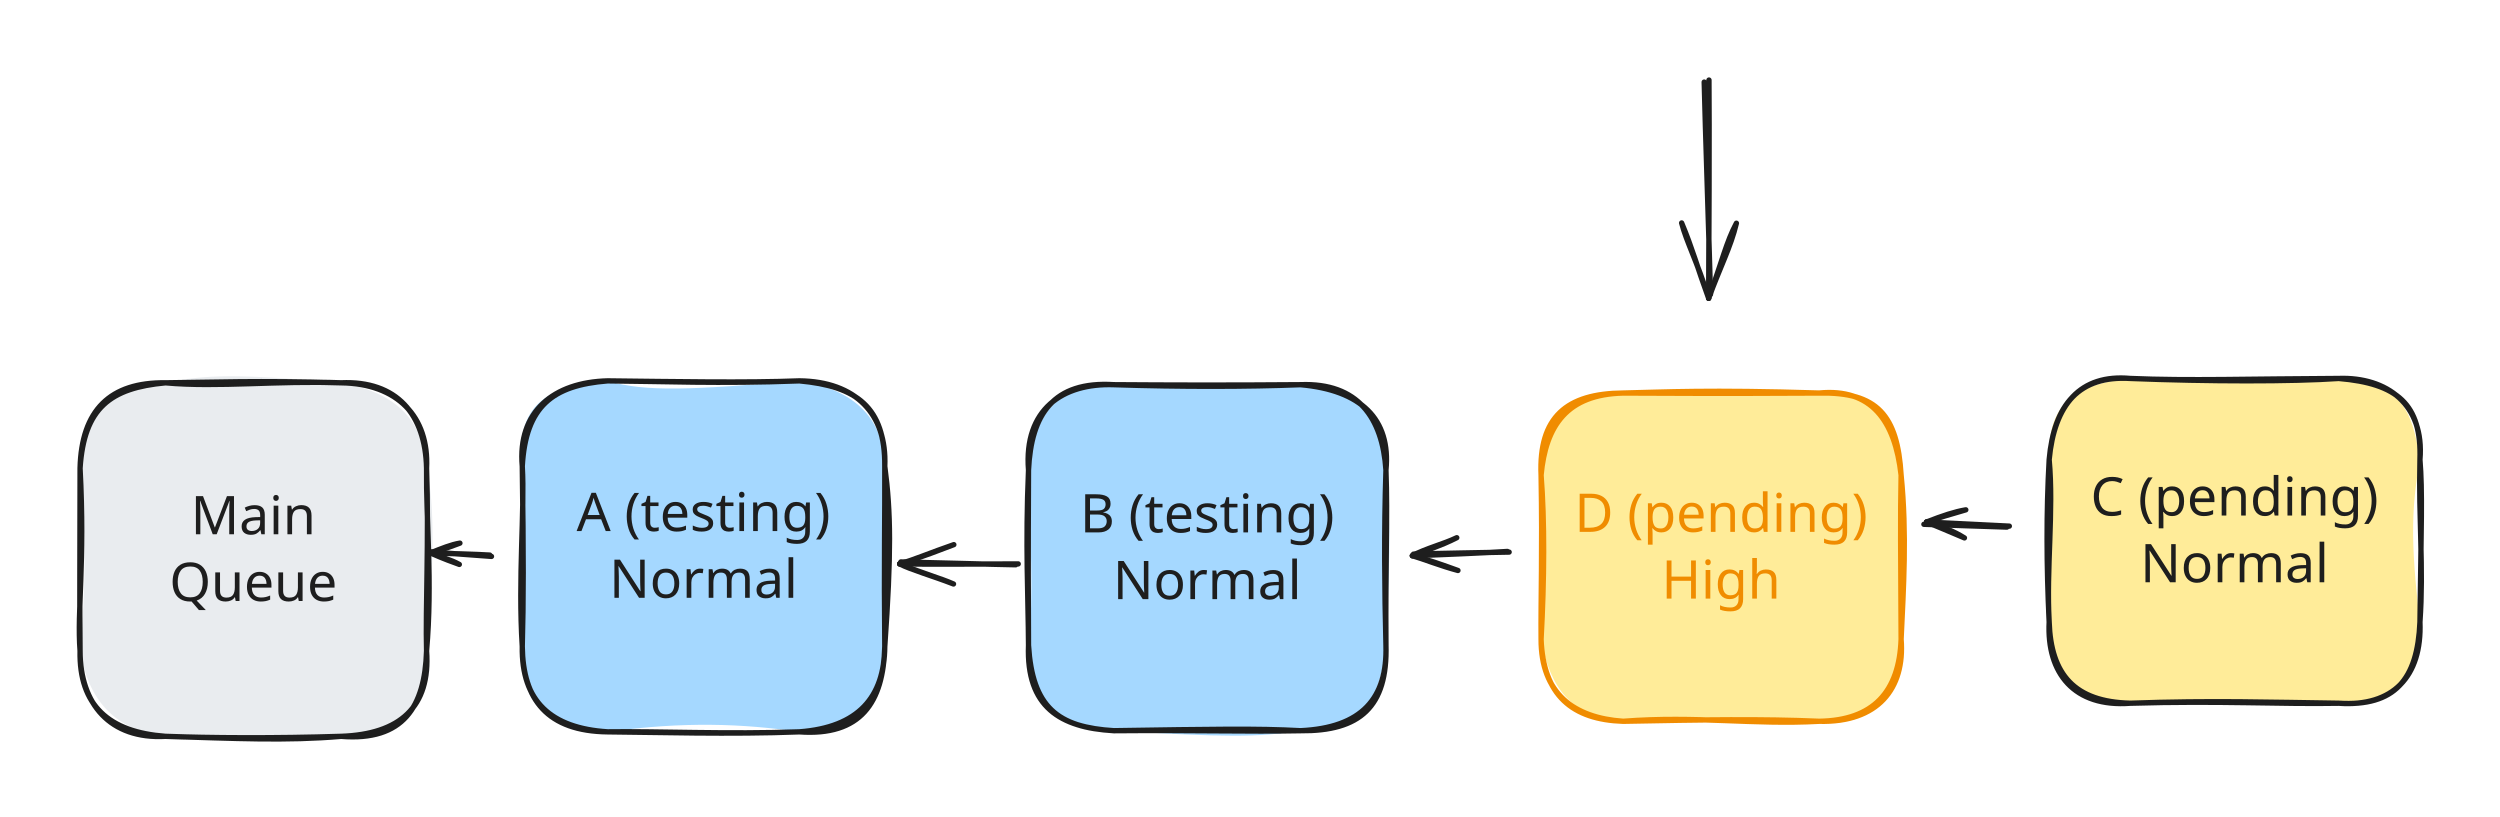
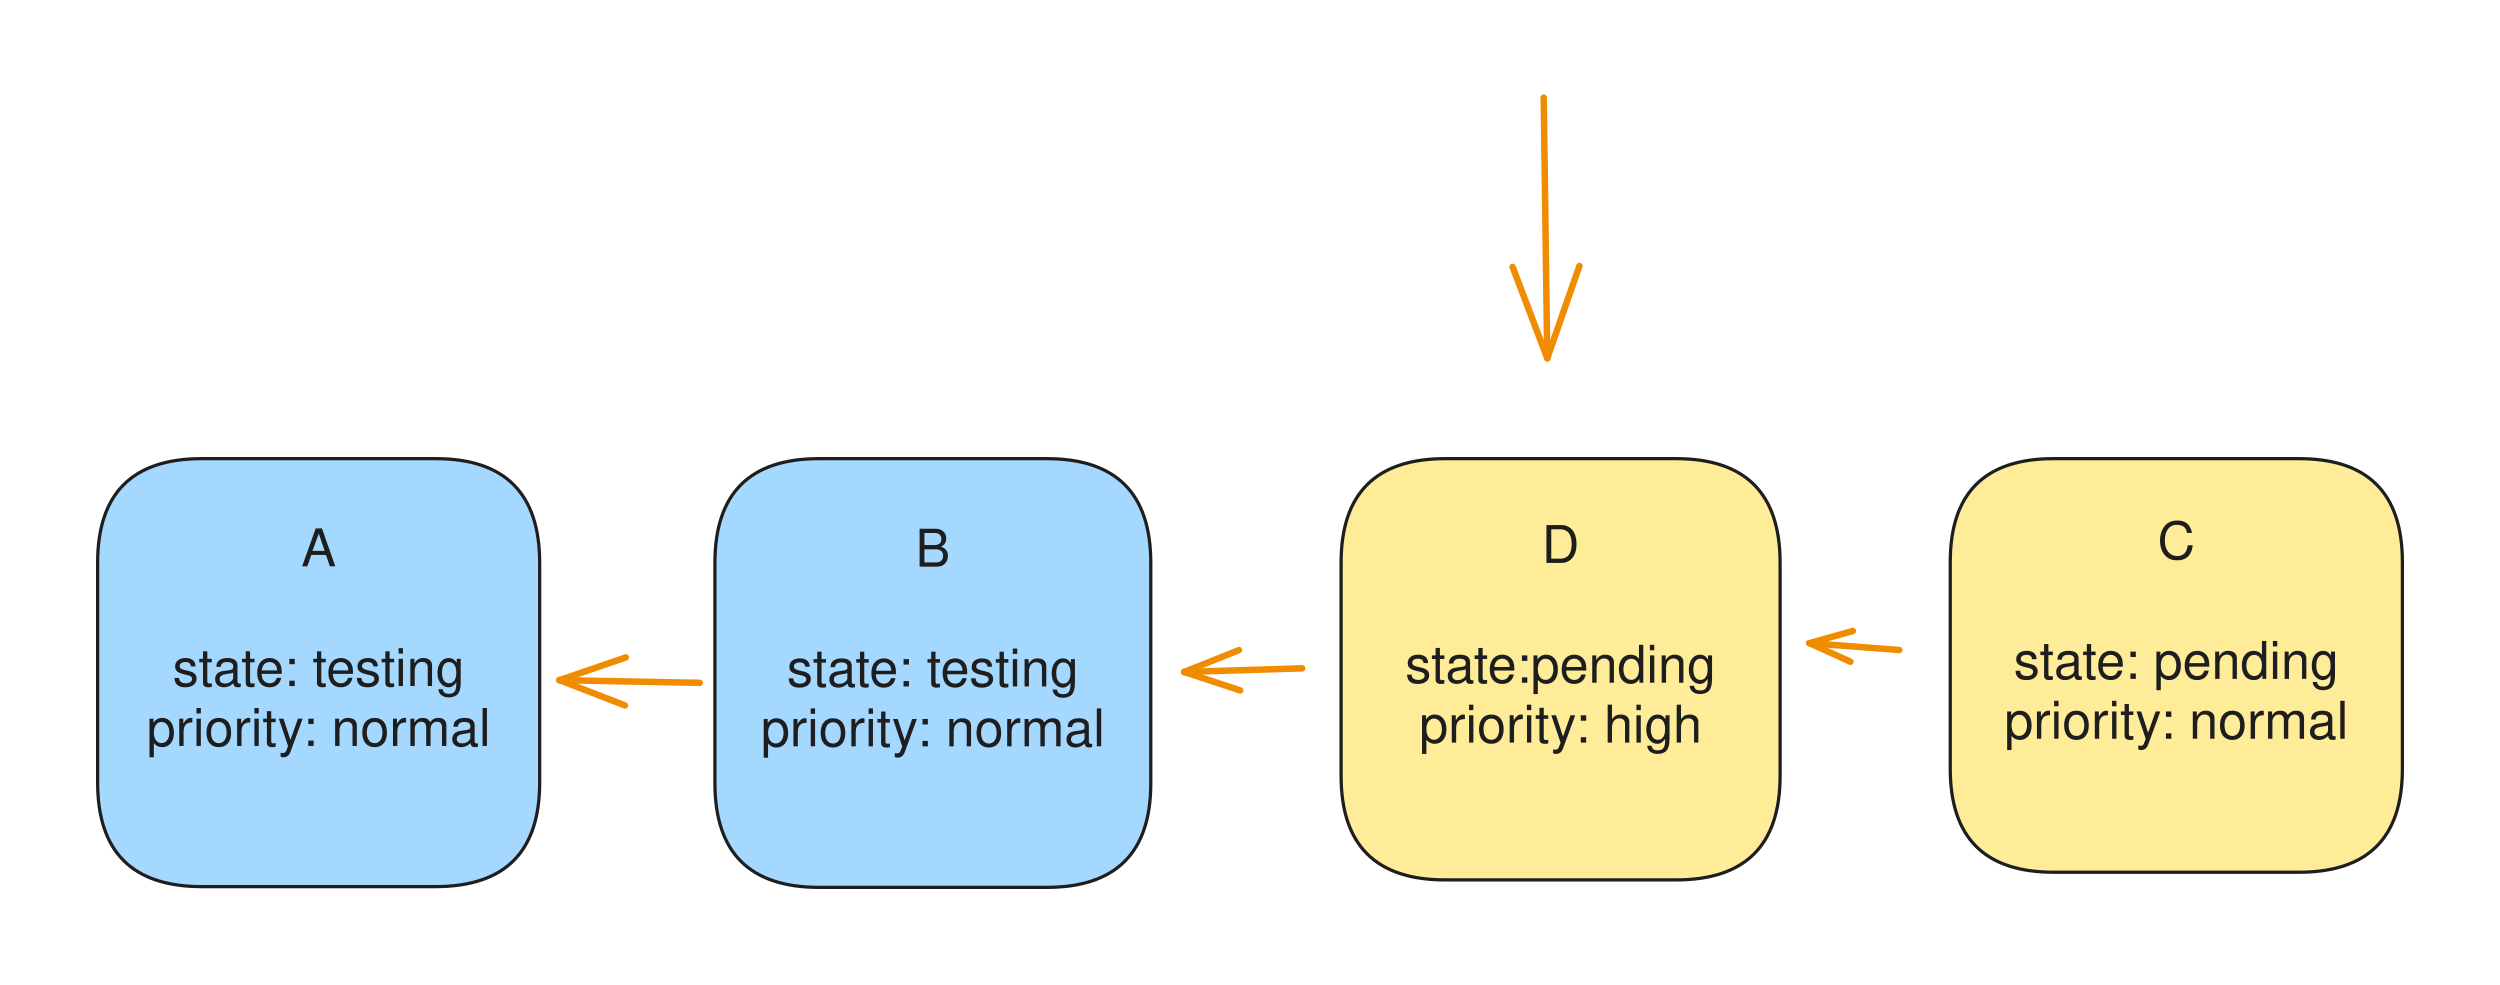
- <svg xmlns="http://www.w3.org/2000/svg" version="1.1" viewBox="0 0 936.743 305.896" width="936.743" height="305.896">
+ <svg xmlns="http://www.w3.org/2000/svg" version="1.1" viewBox="0 0 768.214 302.672" width="768.214" height="302.672">
  
-   eyJ2ZXJzaW9uIjoiMSIsImVuY29kaW5nIjoiYnN0cmluZyIsImNvbXByZXNzZWQiOnRydWUsImVuY29kZWQiOiJ4nOVba3NcdTAwMTO5XHUwMDEy/Z5fkcp+2VtFZtVqtVx1MDAxZXzLi4RcdTAwMDVcdTAwMDLZXHUwMDAwm3B3i5rYY2fI2GPscVx1MDAxY7PFf78tx3jG78nDYPY6XHUwMDE0tkeaUUvq06ePJP+zsbm5lfVb0dbTza3oplx1MDAxMiZxtVx1MDAxZPa2nvjr11G7XHUwMDEzp00ukoPvnbTbrlxmal5mWavz9LffwlYrqMfZRZpeXHUwMDA1lbRxe1uURI2omXW44n/5++bmP4P/XHUwMDBiXHK1o0pcdTAwMTY260k0uGFQlLelrZ28epw2XHUwMDA37TqJ0lx1MDAxOWNG5XFnn1vLoipcdTAwMTfWwqRcdTAwMTPlJf7S1lx1MDAwNcrt+lx1MDAwN3t8em33n/3+/sOu6J018kZrcZKcZv1kYFQn5b7nZZ2snV5Ff8bV7PLbXHUwMDAwXHUwMDE0rs+7q51265fNqOM7XHUwMDBmo6tpK6zEWd9fXHUwMDEzYnT1dlx1MDAwNJ5u5lduXHUwMDA23VeBXHUwMDEwXG5QSiMs4KjQ366MXHTAktBcXCCUQ5gway9N0rY361x1MDAxN4j8X27YRVi5qrN1zWpeJ3JRJarldXrDzoJ0gZVGWbZCWHIqN+IyiuuXma+DMlBESilEcmjI5aZEg/lcdTAwMDCSgFZcdTAwMWLMp9NcdTAwMWLQel5cdTAwMWR4xt/5LLTDRvTc39LsJklxKJvV4VB+86Dch3B45WveQ1//YNL3iv5XcIxcdTAwMGb6U/9InUdHXHUwMDFm4z9Pe1eZfPv8bXs0XHUwMDEyY85cdTAwMWG222lva1Ty9cns536rnkU32fiDblvcd+3jk5uj31uH+9uhvuk/o6Y+Ljx2+ClcdTAwMWaWbqtcdTAwMWHeejZcdTAwMTggXHUwMDAwUlJcdTAwMDDkzpLEzavJMUvSylVcdTAwMGWGjYK9U1x1MDAxOFx1MDAxY7OzXHUwMDAwP7JqXHUwMDFl/JRcdTAwMTJcdTAwMGW0ptLwm93ntYafXHUwMDAxXHUwMDE3kDZOaDROO2fG8EdgXHUwMDAzXHUwMDA1kouls0qDe1xi/rJ22Oy0wjb76zRcdTAwMDbJXHUwMDA23LpjbFxyMThcckFcdTAwMTJTkPO2aUItXHUwMDFmXHUwMDBlubGCKWw9ppvmVqXN7DT+4idFirGrz8JGnPTHJnXgvzyKr8K4+VfzpFx1MDAxYnVcdTAwMGKj7Vx1MDAwYneSuO5cdTAwMWR6q8JGR+0xX89iZrpRhUZcXK1cdTAwMTa5qMIt8lOj9vMyJJK243rcXGaTt4tcZuJRiI5GsTOQVHCMTuRLPb5wIWJcdTAwMTeyplx1MDAxNTR5dVx1MDAwNFtrnNOoc2ddhtvz7rVJ1Vx1MDAxN/n+xUXF7vXfiteNXHUwMDBmn9dcdTAwMWK3VjlcdTAwMDaM8VhRXHUwMDAylcpbvuVNzWyljJWKscS4NVx1MDAxM4bdjThDqtraLOJEYuLU5Fx1MDAxY0hcdTAwMTDMijn1XHUwMDE1iFx1MDAxM1x1MDAwMlx1MDAwMqWNdUTCWCiM0Vx1MDAxMMVGM2/CY4D4X8Cb6U710L3EnWrtzXbr+nPyrIbQWv7Y25vD41r/hdw7xrO3f9B599O+/Fx1MDAwMiflzC3Dx2hcdTAwMTRcdTAwMTUhvlxuPjYwN1x1MDAxZEYnpdDmXHUwMDBlwJ49mOtccmytXHUwMDE4ukKTsYohjDRcdTAwMDZsXHUwMDAyXHUwMDEzSPB/XHUwMDFj4Ug8KFx1MDAxZl7IxyB0gOCcXHUwMDEwXHUwMDA0UjsqpN5cdTAwMGJcYpk4XHUwMDE0XHUwMDE4I1xudPgj+PiObvowPt7Z/DWLOlncrP/nL/bUdiNMVsTLS1hqkpdcdTAwMTdcdTAwMWH2XHUwMDE4/HxcdTAwMWJBZkBY2oK3TGCYp4ezTU6sS2N4cVxiXk9cZqNccoSToJTTXHUwMDFhJOlxXGYrXHUwMDE5SCs8JVx1MDAxMlx1MDAwNzN6XHUwMDEwNy9cdTAwMDSxxEBqQdKS5liCckZSXHJcdTAwMDFyuZHC8axI0Fx1MDAwNVxuXHUwMDFmYtoggpVuNfQsl9PzSqDeycJ2tlx1MDAxYjerXGaPccOGqzllIOeHXCJseXMg4GFcdTAwMDaOyIbH0Fx1MDAxYSrUqKWVru/HtlxihPFcdTAwMDZcdTAwMGLrpFx1MDAxMqBcdTAwMWROdz5qVpdcdTAwMWK1OD/PjZpjXHUwMDA0aznNXHRcdTAwMTm/mGBcdTAwMDSZKSOSsJPtpY1GnPFgv0njZjY5qIPR2/Hwv4zCqVx1MDAxOedOXHUwMDE0yybjRMs/cTzxyj9t5khcdTAwMWF8XHUwMDE5ff77ycza23NdfFA67d35XHUwMDAzN4rv99MgZv7KnULNTG7z+LEszFEt3ZHvPpp283z/1YU6aHz5Ur9a7zBcdTAwMDdcdTAwMDJdgJYk+z13trDw9W3tzlrO+rVgZa90IZN5XFxccoKBk84haCW0JDFr8U6yWFwiJESHREpPr92Bz1ucpEdIXFz+XHUwMDA1XHUwMDFhhJo9/cfLqlxuL7uJPqlCvX9cdTAwMWTefFx1MDAwN1xysvC5Z3u1s0PTO7h8p1x1MDAwZT468Wr35qxSeTRto8DZ3HNWpW3c3LxcYtCi4zhWfq1/9iStecAgXHUwMDE5KCskSb9qgGJ81cKLXHUwMDFinlx1MDAwZSNRoDE8IStUN9xcdTAwMTI666y2t3GjjLpxRiqtXHUwMDA1qodcdTAwMDeJ+6tcdTAwMWL21MKG0KrVze53UzdL+G9S3Sw0bKXqpphxToCYnUOxWqbyIF5cdTAwMWMs11x1MDAxNMSoXHUwMDAy1vioQZNcdTAwMDabk+mtuKGAU2GmfaWldnp1XHUwMDE4VshcdDWzuvXbXHUwMDA1mOfcOYJFYFx1MDAwNVwiq1FrnODUu7hcXDLkfSdcdTAwMDBYjK5ky+6B2uaujHRXbbNcdTAwMThwI1x1MDAxOaFcdTAwMDLtXHUwMDA30G+NSsXaXHUwMDAxXHUwMDBiNYqygozjNMxcdTAwMDLLXpJa66nOl9I2JVx1MDAwNZdcdTAwMGXYT1x1MDAxZJBcdTAwMTPWXHUwMDAyqjwgXHUwMDE2jGKbfNovXHUwMDA0MNlcYsNcdTAwMTJW2CmjfiqtM8/jXHUwMDA3hdPOnj9vo/h+L6lDcm7QYzpSwFrSlY96/TQ5/Vx1MDAwNNs311wiPDw0XHUwMDFmcS/ZOcE1j3osXHUwMDFmXHUwMDAzK1x1MDAwMVxmar9dasY3SpWhgFxiJCkhlHKFY1xm99E6tVpUcW6W1rGsdfTteqycXHUwMDEx8YCN1NawJjLWeTVUsGO4QmtccsPTribi3VvoLFx1MDAxMySNm/3LPSXOK0n1ff/z8YfoRXb6vqxwOFxiodc9O6D6zq5LLk+oXHUwMDFl9TpHjyZcdTAwMWNIK8hdalWHXHUwMDE0XG6Z8uRup8PBqZPS4Js9lmtcdTAwMGU+ZFx1MDAwMW9cdTAwMTWLd4NkjFx1MDAxZF9p4HlcYtApK4V1zFBjXv/owlx1MDAwMVx1MDAwM3DcXG7hcDuzjHBcdTAwMDBtmDhcdTAwMTmzP1Q53NVTXHUwMDFmplx1MDAxY/Y2f21FXHUwMDAzul+1cljCJpPKYaFhK1VcdTAwMGVcdTAwMWOd50tcdTAwMDcmUck+VVx1MDAxZceL10PWXHUwMDEzx1x1MDAxMlxc4FdcdTAwMDI1627DoJ6QXHUwMDBlXCLgZJxcdTAwMDRY5ieW6CtDsT+2YEn7gztcdTAwMDasKSy6XHUwMDE09kXYTpSSXHUwMDEzKqFQUUH0j9ZcZq2S5PT/pXhonVYuuo2Wle+wlkXwrP9GXumZXHUwMDFiIzyT6DhlXCJgmaVnqVx1MDAwN07UebatPz9pUWqlSd1PPJRUNCBcdTAwMDLOoTh0M62wq1x1MDAxOaFmXHUwMDFixSk081xyQ1IrXHUwMDE2XHUwMDEwXHUwMDAyf3L1MNfp/Wva3Vx1MDAxZlM9LIh7oEFcZlZcdTAwMDTLn7JcXOx7a1x1MDAxYfiQR9hvXHUwMDA3+8OKpCZcdTAwMTJcdTAwMThlIVx1MDAxMDwrnMQgf1Zq/lZJTdiKXHUwMDEw95VcdTAwMGYq4PzIOlx1MDAxNPp2s2SWgpBcZlnLWPVmjKmMYdxDzXey0Fxcr+Nay1x1MDAxNIQ0z1s7kNjDz+91rfdSxlnvvP9cdTAwMWS2XHUwMDFlfpwyYZnnXG6stVwiZVx1MDAwMlx1MDAwZedBmzhhRyBRXHUwMDFl2bMnac2RrShwTFx1MDAxMWRZWnvympAmJuDJYJphsSDsglx1MDAwM1slgL1EmbBcdTAwMWT+wJb2RymZbMudoFx1MDAwNu2U9Nb9QGVyZ099mDLZL1xugCNcdTAwMWWaXHUwMDE16ZIlPDWpS1x1MDAxNpi1WlVcIsTcX0CA4Vx1MDAxOeLsTZbH8OKYtp5cdTAwMThmLlxmXHUwMDAwyXL+4zQwXHUwMDFlxjHM3C2EIc96holxdVtcdTAwMWEoXHUwMDAyY1hcdTAwMWFpkqjQzFx1MDAxMSaclspBSq3BgqHp89T+NytKabeSw1xmXHUwMDBmXHUwMDE0JvdehCgpTFx1MDAxNi9cdTAwMDbkXHUwMDFhgFx1MDAwMm1cdFx00Fx1MDAwMEdtN+uwXHUwMDE0S1x1MDAwMCVYlnOI91x1MDAxYlx1MDAxYcRSYarvpXRJSbHk/IaFNMZP/ZxcdTAwMTNkXHUwMDEy/TkzTqfR/1xcTVximjLo55Ikc/19UDzt6vlcdTAwMTM3iu93jnk0dzlcdTAwMTW4SdTcZvndXGbz+ur1m1x1MDAxN1pcdTAwMWScN4+z/eeJ3O931vxHlyBcdTAwMWRcdTAwMDb+NFx1MDAxNCr/a1x1MDAxOVx1MDAxOE9auP+BI4XW+iOC/G9lXHUwMDAxj2fYOlx1MDAwNZpcdTAwMDS62XrE+mOT6E2crDKMdpw7+HVcdTAwMDObXHUwMDE3rE2w04ZM4ecu91x1MDAwZnaTXGKdU/IzYX/ezPvX1JzPg/3G8PFbYat1mvHgjyaRnSCuXHUwMDBlM8O8j1vXcdTbXeyjXHUwMDFiw9n2uI1cdTAwMDZe8XXj6/9cdTAwMDA1glx1MDAxY6AifQ==
+   eyJ2ZXJzaW9uIjoiMSIsImVuY29kaW5nIjoiYnN0cmluZyIsImNvbXByZXNzZWQiOnRydWUsImVuY29kZWQiOiJ4nOVaXXfaRlx1MDAxMH33r/Chr7G6s9+bN/xcdTAwMTHXJ6mT1Elqt+nJkUGAaiEpQlx1MDAxOOOe/PfOXG5cdTAwMDdcdCFhjMHBLbYxaFfa2Z25c+eu9M/O7m4jXHUwMDFkx17j5W7Du2m5gd9O3FHjhT1+7SVcdTAwMDM/XG6xiWbfXHUwMDA30TBpZT17aVx1MDAxYVx1MDAwZl7+/LNcdTAwMWLHTtdPL6PoymlF/clpXuD1vTBcdTAwMWRgxz/x++7uP9l7YaDEa6Vu2FxyvOyErClcdTAwMWZLgyhcdTAwMWY9jcJsXFwwoLRWXFySaVx1MDAwZn9wiOOlXlx1MDAxYps7bjDw8lx1MDAxNnuocTG8Vlx1MDAxMb+ln15ftvTB+Fx1MDAwM3nb/+NrPmzHXHUwMDBmgrN0XHUwMDFjZGZcclwinH3eNkiT6Mr73W+nPTt26XjdWUk07PZCb2Cnn5tcdTAwMTnFbstPx/Y6JD86WYNiv1x1MDAxYrtcdTAwMDBcXDtGaSG04IRxTqet9nyuuKNccuFaXHUwMDExJlx1MDAwMIRcdTAwMTQlw1x1MDAwZaIgSqxhP4Fnf3LTLt3WVVx1MDAxN+1cdTAwMGLbeVx1MDAxZle0daeT91x1MDAxOX2fLlx1MDAxM46mUlx1MDAxOFx1MDAwM1x1MDAxNIhhSk+79Dy/20uzPuBcYuBSaSNcdTAwMDRRXHUwMDFhcktcdTAwMDde5lx1MDAxMbSPSU1B5C3WgPiknUXHX7lcdTAwMWZcdTAwMTK3753YU8JhXHUwMDEwXHUwMDE0XHUwMDE3M2zfLeb3KMrjiN1cdTAwMWT5ls/Q9j8qx18xXHUwMDA2Z+Iw9W7S6dRcdTAwMGJBXHUwMDEzNdvH5lxya7Y77/bi66/Bq1x1MDAwZYO4Me337UX1ZScnu6ed8Wt6cMrOP/wmLoZ/XHUwMDFm0lt4PzvK9/HdJIlGhevefcqXZVx1MDAxOLfdSWyDXHUwMDAygVx1MDAxZVx1MDAwNy2oUtP2wFx1MDAwZq/Ka1x1MDAxNkStq1x1MDAxY1x1MDAwZTtcdTAwMDWD53A4M/9cdTAwMDJcdTAwMDSVMvVcdTAwMTBUwjCqXHJdXHUwMDFhgtWruVx1MDAwMlx1MDAwNOlcblx1MDAxMITVICjBUVJqobGvNlx1MDAwMDNcdTAwMTBcdTAwMTSEOZorXHUwMDBiXHUwMDBmwD+uXHUwMDFlg8A0ccNB7CZcdTAwMTixXHUwMDE1KFx1MDAwNOJQMY88xVx1MDAxY1nGmkCsKkWAPFx1MDAxZWozXHJzmLovPOVcdTAwMDPCM7cqXG7TM/82XHUwMDBiMTlz9JXb94PxjPuzuMW1a35cdTAwMGU/h4NcdTAwMTRteLmbeoPUXHUwMDBmu5/DOPGjXHUwMDA0XHUwMDFkjeNGSd9ccnZcdTAwMWIz5zVcdTAwMDO/a2O80cL5eMlM+Kc+XHUwMDEy4LRD32+3i1x1MDAxNNVCY1xcP/SSk2WYXHUwMDA1bej6oVx1MDAxYnxY0VZcXDvvl2mmdVxupHjpXHUwMDBlPNuKx6VZiO+FPGtcbum6XGZygVx1MDAwNCMw7JdcdTAwMDe56ERN+vGLSsKLw18v+VH/9rZ7td08XHUwMDBihGlHSsm1UFpyljPck/Isc1xmNYaB5ERSTC3VPKuYQFx1MDAxM1x1MDAxMF+Cyzw5f6dZXHUwMDA1XHUwMDFjXHUwMDE0XHUwMDA1liPnOdCsXGJH8rc3be72hoF834bu+Nq9eVx1MDAwMppdeN3zg875sVx1MDAxYVx1MDAxZPU+8qMvhvy6f3Peaq2FviW6XHUwMDEw0I+6iPFN0DeyVy2ypY1kQvXyXHUwMDE1dLWXtpq+gVxi6ihqXHUwMDAwi1IhlSBiXHUwMDA22pa/jUD6NpKinjDllLNG/iZYRVx1MDAxMy61WpLEjaJcXEqs+n9cdTAwMTSJr1x1MDAxMqSPI/H9ZYhxQ1x1MDAxY35cdTAwMGZrlTn8gaaug8InOaZSJteCXFyBjTnQeVx1MDAxMN2H8cXJdMNcdTAwMThfmb1cdTAwMTHFXGJiXHUwMDAwKXCyOSlmXHUwMDEw58xRmkjFXHUwMDE11bhcdTAwMWP1XHUwMDEw71x1MDAxMN1cImR1iONAREnBNNEojFx1MDAxNM3FwFx1MDAxNOhcdTAwMDSVtLGYUlx1MDAxYzDhXHUwMDE4yDl+SuBWS1x1MDAxME3XgPt5XHUwMDAyp/dcdTAwMTP4RtJcdTAwMDFcIiVJ9/2wjTiZNexui2hcdTAwMTlcdTAwMTDapXBju9CO1MwuISOUXHUwMDFiQlmhRydqXHLtPPaIQ4QyWFBpMHbbXHUwMDAxy7u5yXth+36jXHUwMDE2V/dTo6SDkWpsvaw1MJ5L84JRaFx1MDAxMzHKXHUwMDEwXHUwMDAylEpkJIqd54xcbtxBelx1MDAxMPX7foqL/y7yw7S8yNlqNm066HnuXFxcdTAwMDTgpIpt5bxcdTAwMTHbK86Wavmn3Vx1MDAxY1rZl+nnv15U9t6rjfmsdT7c81x1MDAwYu5cdTAwMTT/ryRbUJLX5T2K4lx1MDAxN1x1MDAwNTt9gGxcdTAwMTlHwdnfsHdzTdzjY/WFXHUwMDFkXHUwMDA0zfdsy2VcdTAwMGJcdTAwMDftUCtbJEhcZqvCdtBcdTAwMDZ0S6fjtYyp0i1cdTAwMWF1i8RcdTAwMWFKMKjaokDXO1x1MDAxOFx1MDAxZUJcdTAwMDFFc7BjYYUmSY9qJjVRfCM5b2OipX9z2Dvg5KJcdTAwMTW0P42/nv7hvU7PPi0rLo5cXFx1MDAxOFxyz49Et7lvgt570fVGg1+e196gJLXbXHUwMDA2jFwiWUj2XHUwMDAwbVG9mNutLThDgFFMelhmMcHoLPxcdTAwMDRcdTAwMDFHMjxKXHUwMDExm1x1MDAxMrX6o+C3XnGB6Vx1MDAwMmlcdTAwMTPx+sPUxSpR+jh1cVAo2WMvY/0nU1x1MDAxN/eQS1ldPNDUjapcdTAwMGJgovZcdTAwMTaA1LZcIsSie2mYL95T2U55QcE4xGA2XHUwMDAzwEKGleRcdTAwMDUzXHUwMDBlQ4RcdTAwMDOnmmJ1p0t2rU9eMOlQhplcdTAwMDb5XHUwMDEz3yvlXHUwMDA1+lx1MDAxZYAxjlx1MDAwNYFhKHnm1Fx1MDAwNSWKXG5jXGJsZHtwy9VFfNa6XHUwMDFj9mNNP7JO6sGr8Tt6JedcdTAwMGJ5XHUwMDAwXHUwMDE0k8CMlFxuhZjRskpeYCWvbYkpKKZ+itld8NXUxZKSx979sVtUgKRcdTAwMDNcdTAwMWErOl5tXHUwMDE0I4CFXHUwMDE2VmKSo8Ig7JnLi9qYt6+5aF+nuKCy/tlcdTAwMDMkL0pccs9j9b6stzjytlNbUFx1MDAwNijt7EtLKrje6D2Rem3BXHUwMDFkXHUwMDE0+Nr6d3JXpEpeXHUwMDE4h1x1MDAwYvRcdTAwMDdow61cdTAwMDQppOBJ1pNcZucrTKHhOchcdTAwMGKqTuImXHUwMDA0+vjrJ9lcdTAwMTm9oX46ulx1MDAxOD/BvYv/umyhitRcIltcdTAwMGKmKebY5aFd7aXt1i1UXHUwMDEwh9tcIlx1MDAwMFx1MDAxMSOUmH2qSFx1MDAxMOpoQLWijKZY89DNPdNgpJM9K7SsaEGrsMrS4oc/1/B0ouUwV1x1MDAwMlx1MDAxNUKgh6u1IcVyXHUwMDBmZZVcdTAwMTXLQ+zcrFxcwTKhnrhcdTAwMDVTjEu2/K7g4ny3nXqFI4JcdTAwMDVWiowrI60uKVx0XHUwMDE2hJamXHUwMDE0yyZkS8NYybD1XHRcdTAwMTaqXHUwMDFj++SIloIyzlSlYqGorFxml1x1MDAwNKnbYGdl5iSLvXXDsOX/qFhcdTAwMTZvXHUwMDFi5OJAoEdcdTAwMDXWYVgqK8nzu9iz2oBcdTAwMTPFXHUwMDAxKLe3Qlx1MDAwNGqIubkvJViWVFHG3urATGk9Lyrs2UNBwyRcdTAwMTGoru3OXHUwMDE511ihzVx1MDAxOfSstEp9uE+a51wiPb/iTvH/g1NeIVx1MDAwNMtcdFx1MDAwZlx1MDAxNSqTXHUwMDAy+PL3f9Xbq7fvXkt+dFx1MDAxMZ6mhydcdTAwMDE9XHUwMDFjXHUwMDBm+lue8KhhXHUwMDBls6lcZnOaMjD7iFx1MDAwN5P2XHUwMDExXHUwMDBmzrTGhGd/N5bvUC+hc0FcbsJMtVTRiELFrInlLtNcdTAwMTJHSSCGsI08Jf24bMclonlcdTAwMWTZrlxm0ZqW51x1MDAwNP4619vXnNPrcL9zd/mGXHUwMDFix2e2lJo6XHUwMDExg8Bv39WO+Vx1MDAxY1x1MDAxYte+N9pfXHUwMDFjpDt33rbA9bKo+Lbz7V8w10FSIn0=
  <defs>
    <style class="style-fonts">
      @font-face {
        font-family: "Virgil";
        src: url("https://unpkg.com/@excalidraw/excalidraw@undefined/dist/excalidraw-assets/Virgil.woff2");
      }
      @font-face {
        font-family: "Cascadia";
        src: url("https://unpkg.com/@excalidraw/excalidraw@undefined/dist/excalidraw-assets/Cascadia.woff2");
      }
      @font-face {
        font-family: "Assistant";
        src: url("https://unpkg.com/@excalidraw/excalidraw@undefined/dist/excalidraw-assets/Assistant-Regular.woff2");
      }
    </style>
  </defs>
-   <rect x="0" y="0" width="936.743" height="305.896" fill="transparent" />
-   <g stroke-linecap="round" transform="translate(30 143.4401) rotate(0 64.91374 66.22772)">
-     <path d="M32 0 C47.32 -3.13, 58.53 -3.41, 97.83 0 C116.89 3.29, 128.78 12.97, 129.83 32 C133.06 45.8, 132.58 68.01, 129.83 100.46 C132.44 120.18, 119.45 133.86, 97.83 132.46 C73.38 133.87, 52.17 130.96, 32 132.46 C12.6 130.14, 3.13 118.6, 0 100.46 C2.29 77.2, 2.17 52.97, 0 32 C-0.47 10.07, 13.7 0.14, 32 0" stroke="none" stroke-width="0" fill="#e9ecef" />
-     <path d="M32 0 C51.84 1.78, 74.06 -0.9, 97.83 0 M32 0 C49.78 -0.17, 66.38 -0.9, 97.83 0 M97.83 0 C118.65 -0.91, 129.4 11.78, 129.83 32 M97.83 0 C118.9 0.24, 130.81 12.71, 129.83 32 M129.83 32 C129.6 51.41, 132.1 74.49, 129.83 100.46 M129.83 32 C130.75 58.21, 129.4 84.74, 129.83 100.46 M129.83 100.46 C131.36 121.47, 119.83 131.71, 97.83 132.46 M129.83 100.46 C129.21 121.41, 121.08 134.36, 97.83 132.46 M97.83 132.46 C77.08 134.23, 58.13 133.22, 32 132.46 M97.83 132.46 C73.13 133.26, 48.11 133.08, 32 132.46 M32 132.46 C11.32 133.6, 0 120.42, 0 100.46 M32 132.46 C10.72 130.92, -0.4 120.83, 0 100.46 M0 100.46 C-1.17 85.11, 1.88 67.97, 0 32 M0 100.46 C-0.21 82.9, -0.01 66.13, 0 32 M0 32 C0.55 10.18, 11.28 -0.26, 32 0 M0 32 C1.48 9.28, 11.42 1.91, 32 0" stroke="#1e1e1e" stroke-width="2" fill="none" />
+   <rect x="0" y="0" width="768.214" height="302.672" fill="transparent" />
+   <g stroke-linecap="round" transform="translate(30 140.9361) rotate(0 67.9133 65.75734)">
+     <path d="M32 0 C60.38 0, 88.75 0, 103.83 0 C125.16 0, 135.83 10.67, 135.83 32 C135.83 51.01, 135.83 70.02, 135.83 99.51 C135.83 120.85, 125.16 131.51, 103.83 131.51 C87.5 131.51, 71.18 131.51, 32 131.51 C10.67 131.51, 0 120.85, 0 99.51 C0 76.11, 0 52.71, 0 32 C0 10.67, 10.67 0, 32 0" stroke="none" stroke-width="0" fill="#a5d8ff" />
+     <path d="M32 0 C52.02 0, 72.04 0, 103.83 0 M32 0 C58.17 0, 84.34 0, 103.83 0 M103.83 0 C125.16 0, 135.83 10.67, 135.83 32 M103.83 0 C125.16 0, 135.83 10.67, 135.83 32 M135.83 32 C135.83 45.98, 135.83 59.96, 135.83 99.51 M135.83 32 C135.83 47.18, 135.83 62.35, 135.83 99.51 M135.83 99.51 C135.83 120.85, 125.16 131.51, 103.83 131.51 M135.83 99.51 C135.83 120.85, 125.16 131.51, 103.83 131.51 M103.83 131.51 C88.62 131.51, 73.41 131.51, 32 131.51 M103.83 131.51 C81.76 131.51, 59.7 131.51, 32 131.51 M32 131.51 C10.67 131.51, 0 120.85, 0 99.51 M32 131.51 C10.67 131.51, 0 120.85, 0 99.51 M0 99.51 C0 84.1, 0 68.68, 0 32 M0 99.51 C0 83.6, 0 67.69, 0 32 M0 32 C0 10.67, 10.67 0, 32 0 M0 32 C0 10.67, 10.67 0, 32 0" stroke="#1e1e1e" stroke-width="1" fill="none" />
  </g>
-   <g transform="translate(65.56377 184.6678) rotate(0 29.34997 25)">
-     <text x="29.35" y="0" font-family="Virgil, Segoe UI Emoji" font-size="20px" fill="#1e1e1e" text-anchor="middle" style="white-space: pre;" direction="ltr" dominant-baseline="text-before-edge">Main</text>
-     <text x="29.35" y="25" font-family="Virgil, Segoe UI Emoji" font-size="20px" fill="#1e1e1e" text-anchor="middle" style="white-space: pre;" direction="ltr" dominant-baseline="text-before-edge">Queue</text>
+   <g transform="translate(42.7883 169.8934) rotate(0 55.125 36.8)">
+     <text x="55.125" y="0" font-family="Helvetica, Segoe UI Emoji" font-size="16px" fill="#1e1e1e" text-anchor="middle" style="white-space: pre;" direction="ltr" dominant-baseline="text-before-edge">A</text>
+     <text x="55.125" y="18.4" font-family="Helvetica, Segoe UI Emoji" font-size="16px" fill="#1e1e1e" text-anchor="middle" style="white-space: pre;" direction="ltr" dominant-baseline="text-before-edge" />
+     <text x="55.125" y="36.8" font-family="Helvetica, Segoe UI Emoji" font-size="16px" fill="#1e1e1e" text-anchor="middle" style="white-space: pre;" direction="ltr" dominant-baseline="text-before-edge">state: testing</text>
+     <text x="55.125" y="55.2" font-family="Helvetica, Segoe UI Emoji" font-size="16px" fill="#1e1e1e" text-anchor="middle" style="white-space: pre;" direction="ltr" dominant-baseline="text-before-edge">priority: normal </text>
  </g>
-   <g stroke-linecap="round" transform="translate(195.6932 142.7098) rotate(0 67.9133 65.75734)">
-     <path d="M32 0 C46.19 4.3, 63.87 3.32, 103.83 0 C123.04 2.96, 135.39 12.89, 135.83 32 C139.03 45.56, 136.7 63.73, 135.83 99.51 C136.75 123.73, 127.02 128.5, 103.83 131.51 C82.61 128.44, 60.64 127.56, 32 131.51 C13.1 131.89, -1.7 123.27, 0 99.51 C-1.25 75.07, 2.26 51.95, 0 32 C-2.88 7.4, 11.83 1.5, 32 0" stroke="none" stroke-width="0" fill="#a5d8ff" />
-     <path d="M32 0 C57.18 0.29, 83.86 0.78, 103.83 0 M32 0 C52.62 0.14, 73.53 1.15, 103.83 0 M103.83 0 C124.93 0.21, 136.68 12.44, 135.83 32 M103.83 0 C125.21 1.95, 136.01 9.74, 135.83 32 M135.83 32 C138.14 49.55, 138.26 64.58, 135.83 99.51 M135.83 32 C135.93 50.08, 135.5 68.1, 135.83 99.51 M135.83 99.51 C135.29 120.52, 126.83 133.17, 103.83 131.51 M135.83 99.51 C135.68 118.58, 125.87 129.87, 103.83 131.51 M103.83 131.51 C78.15 132.51, 49.68 131.65, 32 131.51 M103.83 131.51 C77.29 132.49, 50.1 131.23, 32 131.51 M32 131.51 C10.71 130.18, -0.35 120.01, 0 99.51 M32 131.51 C9.4 131.26, 0.22 119.42, 0 99.51 M0 99.51 C-1.62 73.74, 0.98 48.54, 0 32 M0 99.51 C0.46 82.39, 0.49 65.64, 0 32 M0 32 C1.28 9.46, 11.32 1.66, 32 0 M0 32 C-1.82 11.45, 11.8 0.5, 32 0" stroke="#1e1e1e" stroke-width="2" fill="none" />
+   <g stroke-linecap="round" transform="translate(219.6879 140.9361) rotate(0 66.96497 65.86778)">
+     <path d="M32 0 C55.63 0, 79.26 0, 101.93 0 C123.26 0, 133.93 10.67, 133.93 32 C133.93 56.4, 133.93 80.81, 133.93 99.74 C133.93 121.07, 123.26 131.74, 101.93 131.74 C86.38 131.74, 70.83 131.74, 32 131.74 C10.67 131.74, 0 121.07, 0 99.74 C0 85.7, 0 71.67, 0 32 C0 10.67, 10.67 0, 32 0" stroke="none" stroke-width="0" fill="#a5d8ff" />
+     <path d="M32 0 C46.71 0, 61.41 0, 101.93 0 M32 0 C55.63 0, 79.25 0, 101.93 0 M101.93 0 C123.26 0, 133.93 10.67, 133.93 32 M101.93 0 C123.26 0, 133.93 10.67, 133.93 32 M133.93 32 C133.93 58.41, 133.93 84.82, 133.93 99.74 M133.93 32 C133.93 57.17, 133.93 82.34, 133.93 99.74 M133.93 99.74 C133.93 121.07, 123.26 131.74, 101.93 131.74 M133.93 99.74 C133.93 121.07, 123.26 131.74, 101.93 131.74 M101.93 131.74 C80.08 131.74, 58.22 131.74, 32 131.74 M101.93 131.74 C82.23 131.74, 62.53 131.74, 32 131.74 M32 131.74 C10.67 131.74, 0 121.07, 0 99.74 M32 131.74 C10.67 131.74, 0 121.07, 0 99.74 M0 99.74 C0 79.23, 0 58.72, 0 32 M0 99.74 C0 80.88, 0 62.03, 0 32 M0 32 C0 10.67, 10.67 0, 32 0 M0 32 C0 10.67, 10.67 0, 32 0" stroke="#1e1e1e" stroke-width="1" fill="none" />
  </g>
-   <g transform="translate(210.4465 183.4672) rotate(0 53.15995 25)">
-     <text x="53.16" y="0" font-family="Virgil, Segoe UI Emoji" font-size="20px" fill="#1e1e1e" text-anchor="middle" style="white-space: pre;" direction="ltr" dominant-baseline="text-before-edge">A (testing)</text>
-     <text x="53.16" y="25" font-family="Virgil, Segoe UI Emoji" font-size="20px" fill="#1e1e1e" text-anchor="middle" style="white-space: pre;" direction="ltr" dominant-baseline="text-before-edge">Normal</text>
+   <g transform="translate(233.7505 170.0039) rotate(0 52.90234 36.8)">
+     <text x="52.902" y="0" font-family="Helvetica, Segoe UI Emoji" font-size="16px" fill="#1e1e1e" text-anchor="middle" style="white-space: pre;" direction="ltr" dominant-baseline="text-before-edge">B</text>
+     <text x="52.902" y="18.4" font-family="Helvetica, Segoe UI Emoji" font-size="16px" fill="#1e1e1e" text-anchor="middle" style="white-space: pre;" direction="ltr" dominant-baseline="text-before-edge" />
+     <text x="52.902" y="36.8" font-family="Helvetica, Segoe UI Emoji" font-size="16px" fill="#1e1e1e" text-anchor="middle" style="white-space: pre;" direction="ltr" dominant-baseline="text-before-edge">state: testing</text>
+     <text x="52.902" y="55.2" font-family="Helvetica, Segoe UI Emoji" font-size="16px" fill="#1e1e1e" text-anchor="middle" style="white-space: pre;" direction="ltr" dominant-baseline="text-before-edge">priority: normal</text>
  </g>
  <g stroke-linecap="round">
-     <g transform="translate(184.088 208.5355) rotate(0 -11.63026 -0.676436)">
-       <path d="M0.07 -0.05 C-3.88 -0.36, -19.87 -1.55, -23.78 -1.81 M-0.56 -0.55 C-4.35 -0.82, -18.93 -1.24, -22.81 -1.34" stroke="#1e1e1e" stroke-width="2" fill="none" />
+     <g transform="translate(215.0041 209.8263) rotate(0 -21.53827 -0.4148679)">
+       <path d="M0 0 C-7.18 -0.14, -35.9 -0.69, -43.08 -0.83 M0 0 C-7.18 -0.14, -35.9 -0.69, -43.08 -0.83" stroke="#f08c00" stroke-width="2" fill="none" />
    </g>
-     <g transform="translate(184.088 208.5355) rotate(0 -11.63026 -0.676436)">
-       <path d="M-11.76 -5.02 C-14.99 -4.5, -18.6 -3.04, -22.81 -1.34 M-11.76 -5.02 C-14.61 -4.02, -17.27 -2.85, -22.81 -1.34" stroke="#1e1e1e" stroke-width="2" fill="none" />
+     <g transform="translate(215.0041 209.8263) rotate(0 -21.53827 -0.4148679)">
+       <path d="M-22.7 -7.81 C-28.4 -5.85, -34.11 -3.9, -43.08 -0.83 M-22.7 -7.81 C-30.26 -5.22, -37.83 -2.63, -43.08 -0.83" stroke="#f08c00" stroke-width="2" fill="none" />
    </g>
-     <g transform="translate(184.088 208.5355) rotate(0 -11.63026 -0.676436)">
-       <path d="M-11.98 2.95 C-15.16 1.17, -18.7 0.34, -22.81 -1.34 M-11.98 2.95 C-14.77 1.92, -17.37 1.05, -22.81 -1.34" stroke="#1e1e1e" stroke-width="2" fill="none" />
+     <g transform="translate(215.0041 209.8263) rotate(0 -21.53827 -0.4148679)">
+       <path d="M-22.98 6.93 C-28.61 4.76, -34.23 2.58, -43.08 -0.83 M-22.98 6.93 C-30.44 4.05, -37.9 1.17, -43.08 -0.83" stroke="#f08c00" stroke-width="2" fill="none" />
    </g>
  </g>
  <mask />
-   <g stroke-linecap="round" transform="translate(385.3811 144.144) rotate(0 66.96497 64.82677)">
-     <path d="M32 0 C57.01 1.19, 80.19 0.7, 101.93 0 C126.25 2.61, 132.32 10.95, 133.93 32 C136.09 51.25, 135.04 73.74, 133.93 97.65 C131.82 120.92, 120.95 132.78, 101.93 129.65 C85.45 132.2, 74.3 132.08, 32 129.65 C13.53 129.18, -0.59 122.02, 0 97.65 C2.11 79.19, 0.52 56.3, 0 32 C1.47 13.75, 10.12 -2.04, 32 0" stroke="none" stroke-width="0" fill="#a5d8ff" />
-     <path d="M32 0 C52.19 0.15, 74.76 0.23, 101.93 0 M32 0 C57.29 0.82, 81.75 0.78, 101.93 0 M101.93 0 C123.42 -0.81, 132.65 12.36, 133.93 32 M101.93 0 C124.52 2.01, 135.8 12.81, 133.93 32 M133.93 32 C133.18 55.61, 133.42 76.81, 133.93 97.65 M133.93 32 C134.59 50.09, 133.69 65.53, 133.93 97.65 M133.93 97.65 C134.55 117.56, 124.83 128.59, 101.93 129.65 M133.93 97.65 C134.57 120.71, 124.17 129.88, 101.93 129.65 M101.93 129.65 C82.31 130.04, 61.58 129.38, 32 129.65 M101.93 129.65 C85.57 128.77, 69 129.08, 32 129.65 M32 129.65 C10.85 128.41, 1.41 120.79, 0 97.65 M32 129.65 C11.85 128.48, -0.88 120.81, 0 97.65 M0 97.65 C-0.1 81.63, -0.16 65.11, 0 32 M0 97.65 C-0.09 79.62, -1.21 60.28, 0 32 M0 32 C0.98 11.1, 9.25 -1.43, 32 0 M0 32 C-1.8 9.22, 12.77 -0.67, 32 0" stroke="#1e1e1e" stroke-width="2" fill="none" />
+   <g stroke-linecap="round" transform="translate(599.2879 140.9361) rotate(0 69.46313 63.54279)">
+     <path d="M31.77 0 C47.31 0, 62.85 0, 107.15 0 C128.34 0, 138.93 10.59, 138.93 31.77 C138.93 55.8, 138.93 79.83, 138.93 95.31 C138.93 116.5, 128.34 127.09, 107.15 127.09 C89.91 127.09, 72.67 127.09, 31.77 127.09 C10.59 127.09, 0 116.5, 0 95.31 C0 72.58, 0 49.85, 0 31.77 C0 10.59, 10.59 0, 31.77 0" stroke="none" stroke-width="0" fill="#ffec99" />
+     <path d="M31.77 0 C55.25 0, 78.74 0, 107.15 0 M31.77 0 C53.18 0, 74.59 0, 107.15 0 M107.15 0 C128.34 0, 138.93 10.59, 138.93 31.77 M107.15 0 C128.34 0, 138.93 10.59, 138.93 31.77 M138.93 31.77 C138.93 49.27, 138.93 66.76, 138.93 95.31 M138.93 31.77 C138.93 55.32, 138.93 78.87, 138.93 95.31 M138.93 95.31 C138.93 116.5, 128.34 127.09, 107.15 127.09 M138.93 95.31 C138.93 116.5, 128.34 127.09, 107.15 127.09 M107.15 127.09 C77.54 127.09, 47.92 127.09, 31.77 127.09 M107.15 127.09 C83.08 127.09, 59.01 127.09, 31.77 127.09 M31.77 127.09 C10.59 127.09, 0 116.5, 0 95.31 M31.77 127.09 C10.59 127.09, 0 116.5, 0 95.31 M0 95.31 C0 81.08, 0 66.84, 0 31.77 M0 95.31 C0 73.55, 0 51.78, 0 31.77 M0 31.77 C0 10.59, 10.59 0, 31.77 0 M0 31.77 C0 10.59, 10.59 0, 31.77 0" stroke="#1e1e1e" stroke-width="1" fill="none" />
  </g>
-   <g transform="translate(398.4761 183.9708) rotate(0 53.86995 25)">
-     <text x="53.87" y="0" font-family="Virgil, Segoe UI Emoji" font-size="20px" fill="#1e1e1e" text-anchor="middle" style="white-space: pre;" direction="ltr" dominant-baseline="text-before-edge">B (testing)</text>
-     <text x="53.87" y="25" font-family="Virgil, Segoe UI Emoji" font-size="20px" fill="#1e1e1e" text-anchor="middle" style="white-space: pre;" direction="ltr" dominant-baseline="text-before-edge">Normal</text>
+   <g transform="translate(615.8487 167.6789) rotate(0 52.90234 36.8)">
+     <text x="52.902" y="0" font-family="Helvetica, Segoe UI Emoji" font-size="16px" fill="#1e1e1e" text-anchor="middle" style="white-space: pre;" direction="ltr" dominant-baseline="text-before-edge">C</text>
+     <text x="52.902" y="18.4" font-family="Helvetica, Segoe UI Emoji" font-size="16px" fill="#1e1e1e" text-anchor="middle" style="white-space: pre;" direction="ltr" dominant-baseline="text-before-edge" />
+     <text x="52.902" y="36.8" font-family="Helvetica, Segoe UI Emoji" font-size="16px" fill="#1e1e1e" text-anchor="middle" style="white-space: pre;" direction="ltr" dominant-baseline="text-before-edge">state: pending</text>
+     <text x="52.902" y="55.2" font-family="Helvetica, Segoe UI Emoji" font-size="16px" fill="#1e1e1e" text-anchor="middle" style="white-space: pre;" direction="ltr" dominant-baseline="text-before-edge">priority: normal</text>
  </g>
  <g stroke-linecap="round">
-     <g transform="translate(380.6972 211.3069) rotate(0 -21.53827 -0.4016642)">
-       <path d="M-0.12 0.31 C-7.29 0.22, -36.02 -0.64, -43.14 -0.75 M0.82 -0.01 C-6.41 0.02, -36.29 0.17, -43.6 -0.02" stroke="#1e1e1e" stroke-width="2" fill="none" />
+     <g transform="translate(400.1178 205.3723) rotate(0 -18.11859 0.5556672)">
+       <path d="M0 0 C-6.04 0.19, -30.2 0.93, -36.24 1.11 M0 0 C-6.04 0.19, -30.2 0.93, -36.24 1.11" stroke="#f08c00" stroke-width="2" fill="none" />
    </g>
-     <g transform="translate(380.6972 211.3069) rotate(0 -21.53827 -0.4016642)">
-       <path d="M-23.3 -7.23 C-28.34 -5.39, -34.36 -2.86, -43.6 -0.02 M-23.3 -7.23 C-31.16 -4.54, -39.41 -1.11, -43.6 -0.02" stroke="#1e1e1e" stroke-width="2" fill="none" />
+     <g transform="translate(400.1178 205.3723) rotate(0 -18.11859 0.5556672)">
+       <path d="M-19.4 -5.61 C-25.29 -3.26, -31.17 -0.91, -36.24 1.11 M-19.4 -5.61 C-25.85 -3.03, -32.3 -0.46, -36.24 1.11" stroke="#f08c00" stroke-width="2" fill="none" />
    </g>
-     <g transform="translate(380.6972 211.3069) rotate(0 -21.53827 -0.4016642)">
-       <path d="M-23.42 7.51 C-28.39 5.31, -34.38 3.78, -43.6 -0.02 M-23.42 7.51 C-31.23 4.46, -39.44 2.16, -43.6 -0.02" stroke="#1e1e1e" stroke-width="2" fill="none" />
+     <g transform="translate(400.1178 205.3723) rotate(0 -18.11859 0.5556672)">
+       <path d="M-19.02 6.79 C-25.04 4.8, -31.06 2.82, -36.24 1.11 M-19.02 6.79 C-25.62 4.61, -32.21 2.44, -36.24 1.11" stroke="#f08c00" stroke-width="2" fill="none" />
    </g>
  </g>
  <mask />
-   <g stroke-linecap="round" transform="translate(767.817 141.8063) rotate(0 69.46313 60.84357)">
-     <path d="M30.42 0 C56.01 -0.73, 86.21 -0.09, 108.5 0 C131.66 1.86, 135.92 10.95, 138.93 30.42 C135.97 47.11, 135.09 59.98, 138.93 91.27 C139.3 109.85, 131.21 123.61, 108.5 121.69 C79.51 124.53, 51.84 118.63, 30.42 121.69 C6.88 122.85, 1.5 111.13, 0 91.27 C-0.99 73.39, 0.05 59.87, 0 30.42 C-0.89 8.14, 11.13 2.04, 30.42 0" stroke="none" stroke-width="0" fill="#ffec99" />
-     <path d="M30.42 0 C52.37 0.94, 75.68 0.14, 108.5 0 M30.42 0 C59.84 1.16, 91.09 1.19, 108.5 0 M108.5 0 C130.41 1.86, 139.65 9.54, 138.93 30.42 M108.5 0 C126.53 -0.63, 140.69 9.78, 138.93 30.42 M138.93 30.42 C138.38 52.37, 140.36 70.85, 138.93 91.27 M138.93 30.42 C139.9 42.13, 139.39 55.65, 138.93 91.27 M138.93 91.27 C139.72 111.74, 128.72 123.17, 108.5 121.69 M138.93 91.27 C138.04 112.84, 129.53 123, 108.5 121.69 M108.5 121.69 C83.74 121.36, 60.82 120.6, 30.42 121.69 M108.5 121.69 C86.64 122.1, 63.88 120.69, 30.42 121.69 M30.42 121.69 C9.38 123.28, -0.95 110.55, 0 91.27 M30.42 121.69 C9.52 121.2, 0.64 110.99, 0 91.27 M0 91.27 C-1.13 71.79, 1.74 49.43, 0 30.42 M0 91.27 C-1.01 70.22, -1.08 49.98, 0 30.42 M0 30.42 C1.83 9.56, 11.42 -1.18, 30.42 0 M0 30.42 C1.89 9.86, 11.56 -1.73, 30.42 0" stroke="#1e1e1e" stroke-width="2" fill="none" />
+   <g stroke-linecap="round" transform="translate(412.0992 140.9361) rotate(0 67.45145 64.72647)">
+     <path d="M32 0 C58.67 0, 85.34 0, 102.9 0 C124.24 0, 134.9 10.67, 134.9 32 C134.9 52.99, 134.9 73.97, 134.9 97.45 C134.9 118.79, 124.24 129.45, 102.9 129.45 C88.64 129.45, 74.39 129.45, 32 129.45 C10.67 129.45, 0 118.79, 0 97.45 C0 77.75, 0 58.04, 0 32 C0 10.67, 10.67 0, 32 0" stroke="none" stroke-width="0" fill="#ffec99" />
+     <path d="M32 0 C56.26 0, 80.52 0, 102.9 0 M32 0 C51.17 0, 70.33 0, 102.9 0 M102.9 0 C124.24 0, 134.9 10.67, 134.9 32 M102.9 0 C124.24 0, 134.9 10.67, 134.9 32 M134.9 32 C134.9 47.34, 134.9 62.68, 134.9 97.45 M134.9 32 C134.9 49.97, 134.9 67.94, 134.9 97.45 M134.9 97.45 C134.9 118.79, 124.24 129.45, 102.9 129.45 M134.9 97.45 C134.9 118.79, 124.24 129.45, 102.9 129.45 M102.9 129.45 C76.26 129.45, 49.62 129.45, 32 129.45 M102.9 129.45 C80.76 129.45, 58.61 129.45, 32 129.45 M32 129.45 C10.67 129.45, 0 118.79, 0 97.45 M32 129.45 C10.67 129.45, 0 118.79, 0 97.45 M0 97.45 C0 80.55, 0 63.65, 0 32 M0 97.45 C0 74.45, 0 51.44, 0 32 M0 32 C0 10.67, 10.67 0, 32 0 M0 32 C0 10.67, 10.67 0, 32 0" stroke="#1e1e1e" stroke-width="1" fill="none" />
  </g>
-   <g transform="translate(785.6802 177.6499) rotate(0 51.59995 25)">
-     <text x="51.6" y="0" font-family="Virgil, Segoe UI Emoji" font-size="20px" fill="#1e1e1e" text-anchor="middle" style="white-space: pre;" direction="ltr" dominant-baseline="text-before-edge">C (pending)</text>
-     <text x="51.6" y="25" font-family="Virgil, Segoe UI Emoji" font-size="20px" fill="#1e1e1e" text-anchor="middle" style="white-space: pre;" direction="ltr" dominant-baseline="text-before-edge">Normal</text>
+   <g transform="translate(431.5116 168.8626) rotate(0 48.03906 36.8)">
+     <text x="48.039" y="0" font-family="Helvetica, Segoe UI Emoji" font-size="16px" fill="#1e1e1e" text-anchor="middle" style="white-space: pre;" direction="ltr" dominant-baseline="text-before-edge">D</text>
+     <text x="48.039" y="18.4" font-family="Helvetica, Segoe UI Emoji" font-size="16px" fill="#1e1e1e" text-anchor="middle" style="white-space: pre;" direction="ltr" dominant-baseline="text-before-edge" />
+     <text x="48.039" y="36.8" font-family="Helvetica, Segoe UI Emoji" font-size="16px" fill="#1e1e1e" text-anchor="middle" style="white-space: pre;" direction="ltr" dominant-baseline="text-before-edge">state:pending</text>
+     <text x="48.039" y="55.2" font-family="Helvetica, Segoe UI Emoji" font-size="16px" fill="#1e1e1e" text-anchor="middle" style="white-space: pre;" direction="ltr" dominant-baseline="text-before-edge">priority: high</text>
  </g>
  <g stroke-linecap="round">
-     <g transform="translate(565.4594 206.3955) rotate(0 -17.94281 0.7316611)">
-       <path d="M0.01 0.47 C-6 0.59, -29.8 1, -35.84 1.24 M-0.64 0.23 C-6.75 0.67, -30.51 1.68, -36.25 1.83" stroke="#1e1e1e" stroke-width="2" fill="none" />
+     <g transform="translate(583.6026 199.7279) rotate(0 -13.79559 -1.04973)">
+       <path d="M0 0 C-4.6 -0.35, -22.99 -1.75, -27.59 -2.1 M0 0 C-4.6 -0.35, -22.99 -1.75, -27.59 -2.1" stroke="#f08c00" stroke-width="2" fill="none" />
    </g>
-     <g transform="translate(565.4594 206.3955) rotate(0 -17.94281 0.7316611)">
-       <path d="M-19.61 -4.92 C-24.52 -2.53, -31.35 -0.87, -36.25 1.83 M-19.61 -4.92 C-25.63 -1.83, -32.23 0.21, -36.25 1.83" stroke="#1e1e1e" stroke-width="2" fill="none" />
+     <g transform="translate(583.6026 199.7279) rotate(0 -13.79559 -1.04973)">
+       <path d="M-14.27 -5.83 C-19.15 -4.46, -24.03 -3.1, -27.59 -2.1 M-14.27 -5.83 C-19.47 -4.37, -24.67 -2.92, -27.59 -2.1" stroke="#f08c00" stroke-width="2" fill="none" />
    </g>
-     <g transform="translate(565.4594 206.3955) rotate(0 -17.94281 0.7316611)">
-       <path d="M-19.17 7.36 C-24.28 5.53, -31.27 2.99, -36.25 1.83 M-19.17 7.36 C-25.39 5.72, -32.16 3.04, -36.25 1.83" stroke="#1e1e1e" stroke-width="2" fill="none" />
-     </g>
-   </g>
-   <mask />
-   <g stroke-linecap="round" transform="translate(577.4408 147.2722) rotate(0 67.45145 61.49405)">
-     <path d="M30.75 0 C46.17 -2.15, 62.07 2.35, 104.16 0 C124.88 -2.27, 134.44 13.17, 134.9 30.75 C133.59 41.38, 138.02 58.5, 134.9 92.24 C133.8 113.63, 122.07 126.25, 104.16 122.99 C79.7 120.03, 58.41 124.6, 30.75 122.99 C11.35 121.47, 3.31 110.54, 0 92.24 C2.1 76.28, 1.01 55.84, 0 30.75 C1.4 11.4, 11.76 -1.87, 30.75 0" stroke="none" stroke-width="0" fill="#ffec99" />
-     <path d="M30.75 0 C46.47 -0.35, 62.71 -1.28, 104.16 0 M30.75 0 C45.19 0.01, 61.97 0.25, 104.16 0 M104.16 0 C126.01 -0.46, 133.53 8.3, 134.9 30.75 M104.16 0 C123.68 -1.89, 132.63 10.23, 134.9 30.75 M134.9 30.75 C137.12 52.74, 135.77 73.4, 134.9 92.24 M134.9 30.75 C134.57 46.54, 134.75 60.25, 134.9 92.24 M134.9 92.24 C134.22 112, 124.42 122.72, 104.16 122.99 M134.9 92.24 C136.38 110.8, 126.15 123.54, 104.16 122.99 M104.16 122.99 C79.53 124.36, 58.56 120.88, 30.75 122.99 M104.16 122.99 C82.99 122.09, 61.31 122.38, 30.75 122.99 M30.75 122.99 C11.66 122.36, 0.79 113.26, 0 92.24 M30.75 122.99 C12.18 121.72, -0.03 112.52, 0 92.24 M0 92.24 C-0.14 76.44, 0.52 60.04, 0 30.75 M0 92.24 C1.22 69.91, 1.35 47.9, 0 30.75 M0 30.75 C1.73 12.12, 9.75 0.5, 30.75 0 M0 30.75 C-0.92 9.01, 9.52 0.16, 30.75 0" stroke="#f08c00" stroke-width="2" fill="none" />
-   </g>
-   <g transform="translate(591.9323 183.7662) rotate(0 52.95995 25)">
-     <text x="52.96" y="0" font-family="Virgil, Segoe UI Emoji" font-size="20px" fill="#f08c00" text-anchor="middle" style="white-space: pre;" direction="ltr" dominant-baseline="text-before-edge">D (pending)</text>
-     <text x="52.96" y="25" font-family="Virgil, Segoe UI Emoji" font-size="20px" fill="#f08c00" text-anchor="middle" style="white-space: pre;" direction="ltr" dominant-baseline="text-before-edge">High</text>
-   </g>
-   <g stroke-linecap="round">
-     <g transform="translate(752.1317 197.2626) rotate(0 -15.38934 -0.5076198)">
-       <path d="M-0.16 0.24 C-5.37 0.11, -26.08 -0.66, -31.25 -0.81 M0.76 -0.12 C-4.29 -0.4, -25.12 -1.43, -30.26 -1.67" stroke="#1e1e1e" stroke-width="2" fill="none" />
-     </g>
-     <g transform="translate(752.1317 197.2626) rotate(0 -15.38934 -0.5076198)">
-       <path d="M-15.55 -6.23 C-19.68 -5.53, -24.19 -4.05, -30.26 -1.67 M-15.55 -6.23 C-21 -4.7, -26.32 -3.07, -30.26 -1.67" stroke="#1e1e1e" stroke-width="2" fill="none" />
-     </g>
-     <g transform="translate(752.1317 197.2626) rotate(0 -15.38934 -0.5076198)">
-       <path d="M-16.06 4.29 C-20.03 1.8, -24.39 0.09, -30.26 -1.67 M-16.06 4.29 C-21.32 2.04, -26.45 -0.09, -30.26 -1.67" stroke="#1e1e1e" stroke-width="2" fill="none" />
+     <g transform="translate(583.6026 199.7279) rotate(0 -13.79559 -1.04973)">
+       <path d="M-14.99 3.61 C-19.6 1.52, -24.22 -0.57, -27.59 -2.1 M-14.99 3.61 C-19.91 1.38, -24.83 -0.85, -27.59 -2.1" stroke="#f08c00" stroke-width="2" fill="none" />
    </g>
  </g>
  <mask />
  <g stroke-linecap="round">
-     <g transform="translate(639.3352 30.20942) rotate(0 0.5447083 40.0369)">
-       <path d="M-0.78 0.55 C-0.51 13.89, 1.27 66.85, 1.58 80.05 M1.01 -0.21 C1.17 13.34, 1 68.06, 0.89 81.57" stroke="#1e1e1e" stroke-width="2" fill="none" />
+     <g transform="translate(474.3608 30) rotate(0 0.5447083 40.0369)">
+       <path d="M0 0 C0.18 13.35, 0.91 66.73, 1.09 80.07 M0 0 C0.18 13.35, 0.91 66.73, 1.09 80.07" stroke="#f08c00" stroke-width="2" fill="none" />
    </g>
-     <g transform="translate(639.3352 30.20942) rotate(0 0.5447083 40.0369)">
-       <path d="M-9.23 53.33 C-5.34 62.54, -3.31 70.06, 0.89 81.57 M-9.23 53.33 C-7.43 60.39, -3.43 67.68, 0.89 81.57" stroke="#1e1e1e" stroke-width="2" fill="none" />
+     <g transform="translate(474.3608 30) rotate(0 0.5447083 40.0369)">
+       <path d="M-9.55 52.03 C-6.35 60.46, -3.15 68.89, 1.09 80.07 M-9.55 52.03 C-7.04 58.66, -4.52 65.28, 1.09 80.07" stroke="#f08c00" stroke-width="2" fill="none" />
    </g>
-     <g transform="translate(639.3352 30.20942) rotate(0 0.5447083 40.0369)">
-       <path d="M11.29 53.43 C9.13 62.47, 5.11 69.96, 0.89 81.57 M11.29 53.43 C7.52 60.49, 5.96 67.75, 0.89 81.57" stroke="#1e1e1e" stroke-width="2" fill="none" />
+     <g transform="translate(474.3608 30) rotate(0 0.5447083 40.0369)">
+       <path d="M10.97 51.75 C8 60.26, 5.03 68.78, 1.09 80.07 M10.97 51.75 C8.63 58.44, 6.3 65.14, 1.09 80.07" stroke="#f08c00" stroke-width="2" fill="none" />
    </g>
  </g>
  <mask />
</svg>
